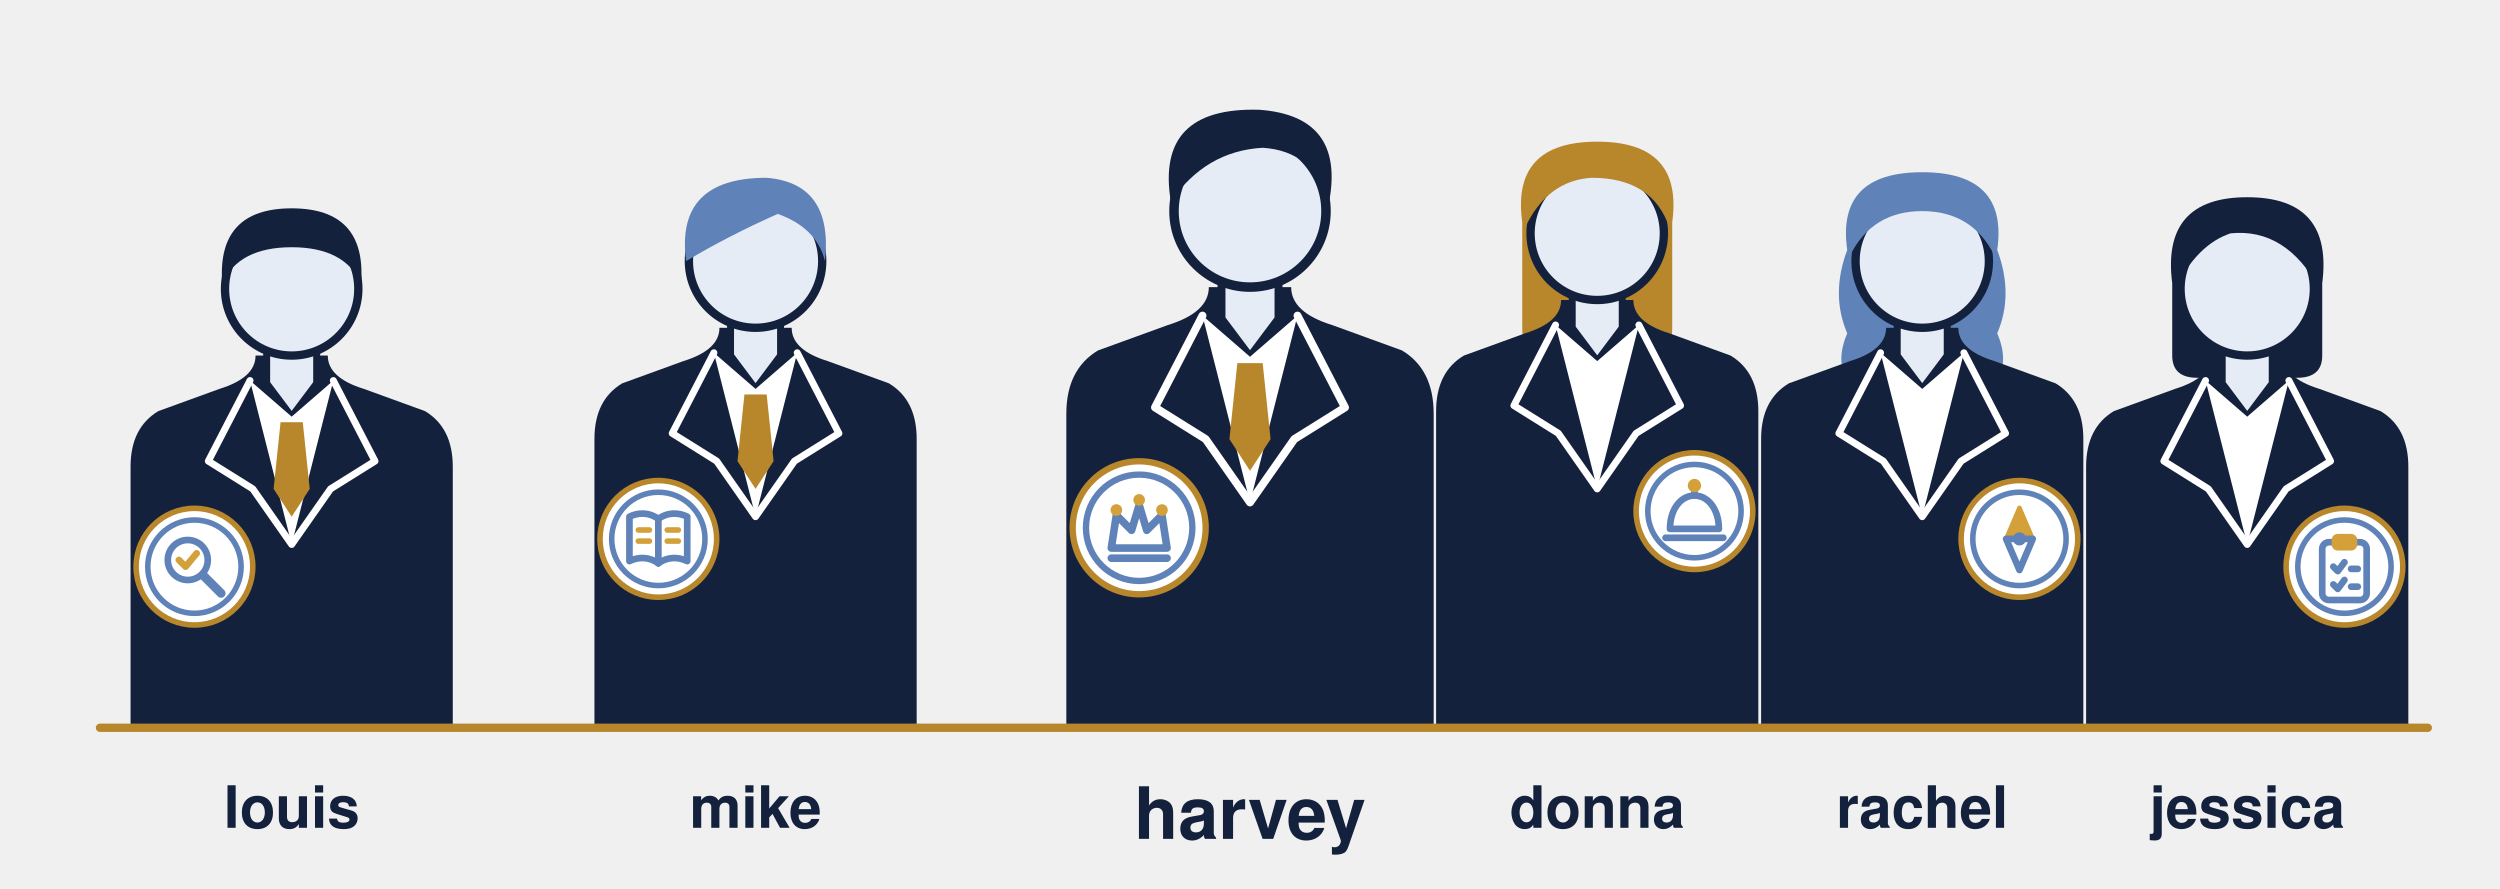
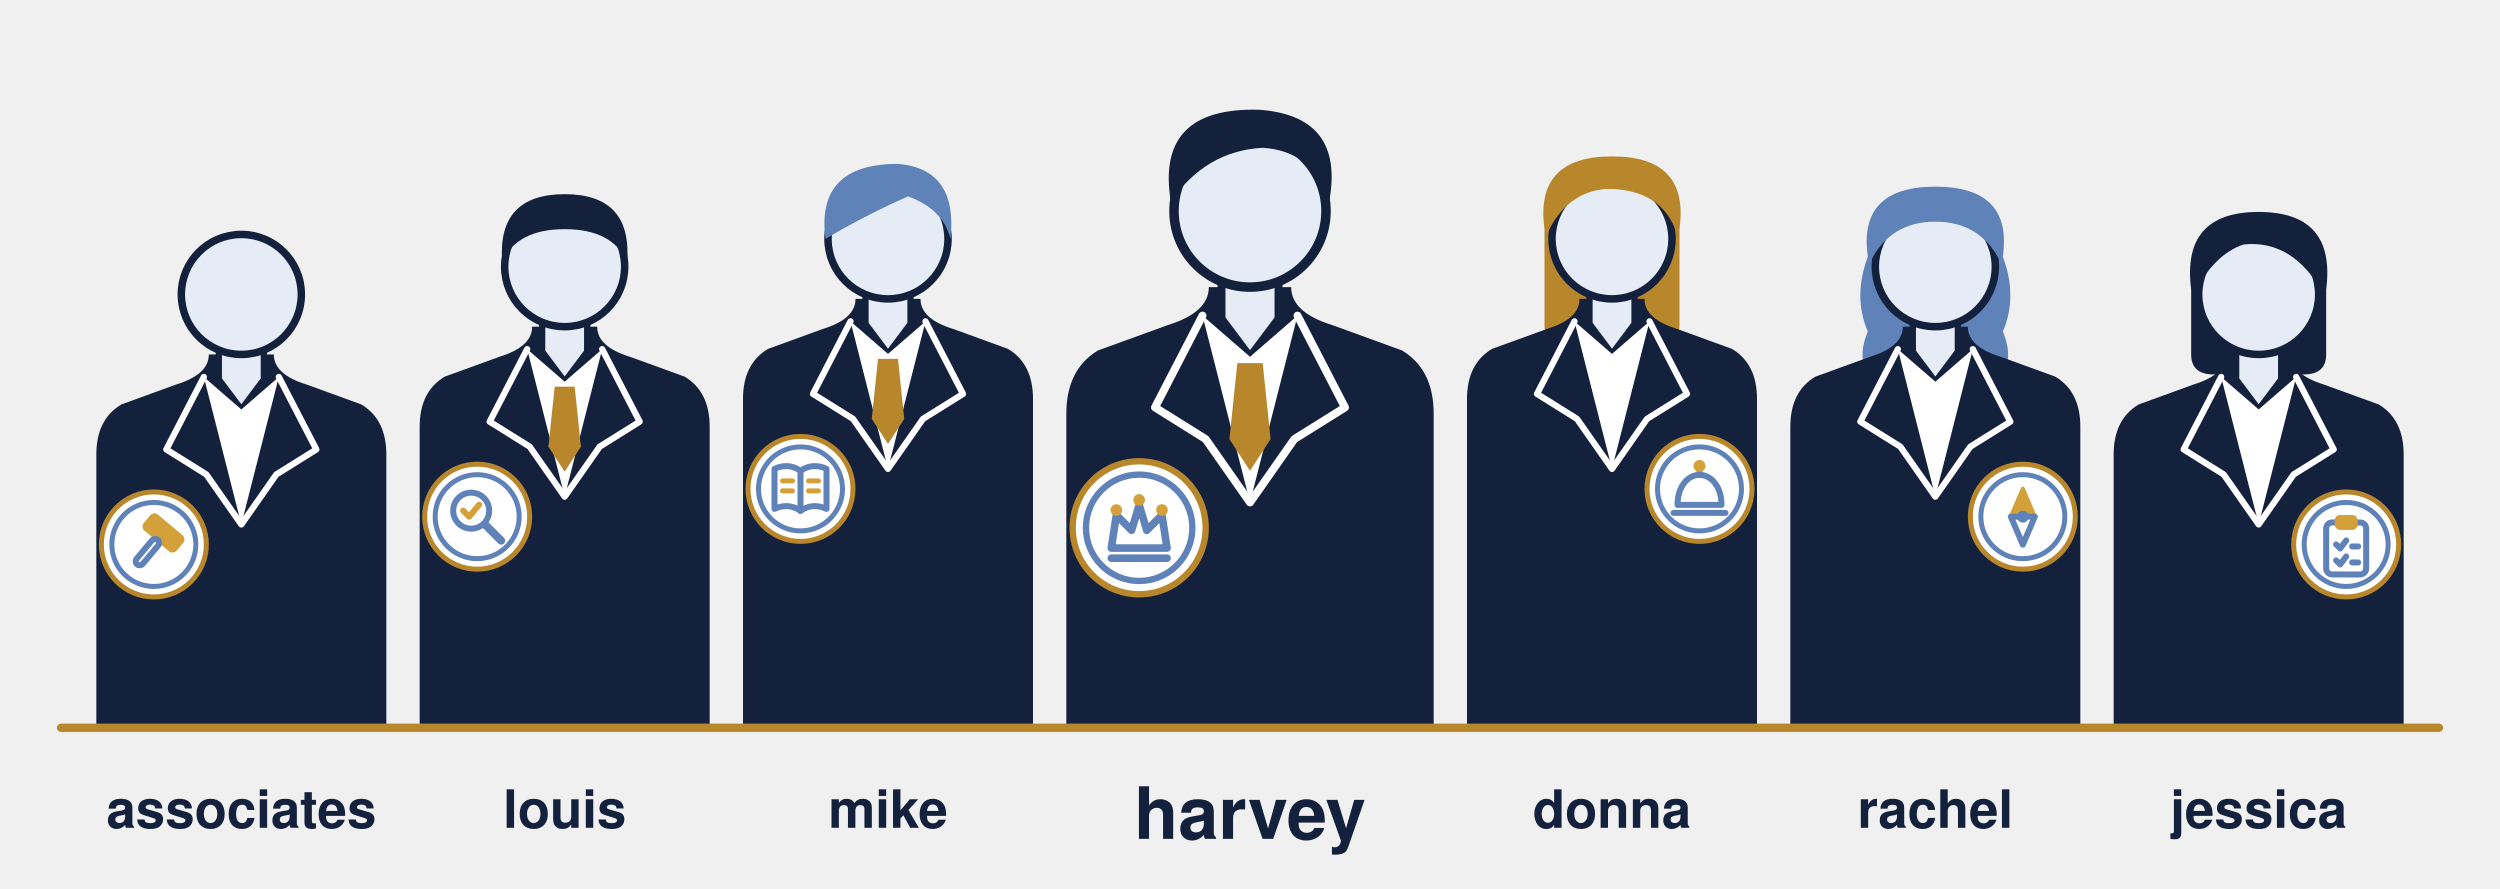
<svg xmlns="http://www.w3.org/2000/svg" viewBox="0 0 900 320" width="900" height="320" role="img" aria-labelledby="t">
-   <g id="louis" transform="translate(105 104) scale(1)">
-     <path d="M-13 24Q-13 32 -26 36L-48 44Q-58 50 -58 64V158H58V64Q58 50 48 44L26 36Q13 32 13 24Z" fill="#14213d" />
+   <g id="associates" transform="translate(86.88 106) scale(0.9)">
+     <path d="M-13 24Q-13 32 -26 36L-48 44Q-58 50 -58 64V173.333H58V64Q58 50 48 44L26 36Q13 32 13 24Z" fill="#14213d" />
+     <path d="M-9 18V34L0 46L9 34V18Z" fill="#e6ecf6" stroke="#14213d" stroke-width="2.5" stroke-linejoin="round" />
+     <path d="M-15 33L0 92L15 33L0 46Z" fill="#ffffff" />
+     <path d="M-15 33L-30 62L-14 72L0 92M15 33L30 62L14 72L0 92" fill="none" stroke="#ffffff" stroke-width="2.5" stroke-linecap="round" stroke-linejoin="round" />
+     <circle r="24" fill="#e6ecf6" stroke="#14213d" stroke-width="3" />
+     <g transform="translate(-35 100)">
+       <circle r="21" fill="#ffffff" stroke="#b8862b" stroke-width="2" />
+       <g transform="scale(.8) translate(-24 -24)">
+         <circle cx="24" cy="24" r="21" fill="none" stroke="#5f82b8" stroke-width="2.5" />
+         <g fill="none" stroke="#5f82b8" stroke-width="3" stroke-linecap="round" stroke-linejoin="round">
+           <g transform="rotate(40 24 24)">
+             <rect x="14" y="12" width="20" height="9" rx="2" fill="#d4a03a" stroke="#d4a03a" stroke-width="1.5" />
+             <rect x="22" y="21" width="4" height="16" rx="2" />
+           </g>
+         </g>
+       </g>
+     </g>
+   </g>
+   <g id="louis" transform="translate(203.28 96) scale(0.9)">
+     <path d="M-13 24Q-13 32 -26 36L-48 44Q-58 50 -58 64V184.444H58V64Q58 50 48 44L26 36Q13 32 13 24Z" fill="#14213d" />
    <path d="M-9 18V34L0 46L9 34V18Z" fill="#e6ecf6" stroke="#14213d" stroke-width="2.5" stroke-linejoin="round" />
    <path d="M-15 33L0 92L15 33L0 46Z" fill="#ffffff" />
    <path d="M-15 33L-30 62L-14 72L0 92M15 33L30 62L14 72L0 92" fill="none" stroke="#ffffff" stroke-width="2.5" stroke-linecap="round" stroke-linejoin="round" />
    <path d="M-4 48H4L6.5 72L0 82L-6.5 72Z" fill="#b8862b" />
    <circle r="24" fill="#e6ecf6" stroke="#14213d" stroke-width="3" />
    <path d="M-25 -2Q-27 -29 0 -29Q27 -29 25 -2Q19 -15 0 -15Q-19 -15 -25 -2Z" fill="#14213d" />
    <g transform="translate(-35 100)">
      <circle r="21" fill="#ffffff" stroke="#b8862b" stroke-width="2" />
      <g transform="scale(.8) translate(-24 -24)">
        <circle cx="24" cy="24" r="21" fill="none" stroke="#5f82b8" stroke-width="2.5" />
        <g fill="none" stroke="#5f82b8" stroke-width="3" stroke-linecap="round" stroke-linejoin="round">
          <circle cx="21" cy="21" r="9" />
          <path d="M28 28L36 36" stroke-width="4" />
          <path d="M17 21L20 24L25 18" stroke="#d4a03a" />
        </g>
      </g>
    </g>
  </g>
-   <g id="mike" transform="translate(272 94) scale(1)">
-     <path d="M-13 24Q-13 32 -26 36L-48 44Q-58 50 -58 64V168H58V64Q58 50 48 44L26 36Q13 32 13 24Z" fill="#14213d" />
+   <g id="mike" transform="translate(319.68 86) scale(0.9)">
+     <path d="M-13 24Q-13 32 -26 36L-48 44Q-58 50 -58 64V195.556H58V64Q58 50 48 44L26 36Q13 32 13 24Z" fill="#14213d" />
    <path d="M-9 18V34L0 46L9 34V18Z" fill="#e6ecf6" stroke="#14213d" stroke-width="2.5" stroke-linejoin="round" />
    <path d="M-15 33L0 92L15 33L0 46Z" fill="#ffffff" />
    <path d="M-15 33L-30 62L-14 72L0 92M15 33L30 62L14 72L0 92" fill="none" stroke="#ffffff" stroke-width="2.5" stroke-linecap="round" stroke-linejoin="round" />
    <path d="M-4 48H4L6.5 72L0 82L-6.5 72Z" fill="#b8862b" />
    <circle r="24" fill="#e6ecf6" stroke="#14213d" stroke-width="3" />
    <path d="M-25 0Q-29 -30 4 -30Q28 -28 25 0Q22 -12 8 -17Q-10 -9 -25 0Z" fill="#5f82b8" />
    <g transform="translate(-35 100)">
      <circle r="21" fill="#ffffff" stroke="#b8862b" stroke-width="2" />
      <g transform="scale(.8) translate(-24 -24)">
        <circle cx="24" cy="24" r="21" fill="none" stroke="#5f82b8" stroke-width="2.5" />
        <g fill="none" stroke="#5f82b8" stroke-width="3" stroke-linecap="round" stroke-linejoin="round">
          <path d="M24 15C20 12 15 12 11 14V34C15 32 20 32 24 35C28 32 33 32 37 34V14C33 12 28 12 24 15Z" />
          <path d="M24 15V35" />
          <path d="M15 20H20M15 25H20M28 20H33M28 25H33" stroke="#d4a03a" stroke-width="2.5" />
        </g>
      </g>
    </g>
  </g>
-   <g id="jessica" transform="translate(809 104) scale(1)">
+   <g id="jessica" transform="translate(813.12 106) scale(0.9)">
    <path d="M-27 -2Q-31 -33 0 -33Q31 -33 27 -2V24Q27 32 18 32H-18Q-27 32 -27 24Z" fill="#14213d" />
-     <path d="M-13 24Q-13 32 -26 36L-48 44Q-58 50 -58 64V158H58V64Q58 50 48 44L26 36Q13 32 13 24Z" fill="#14213d" />
+     <path d="M-13 24Q-13 32 -26 36L-48 44Q-58 50 -58 64V173.333H58V64Q58 50 48 44L26 36Q13 32 13 24Z" fill="#14213d" />
    <path d="M-9 18V34L0 46L9 34V18Z" fill="#e6ecf6" stroke="#14213d" stroke-width="2.5" stroke-linejoin="round" />
    <path d="M-15 33L0 92L15 33L0 46Z" fill="#ffffff" />
    <path d="M-15 33L-30 62L-14 72L0 92M15 33L30 62L14 72L0 92" fill="none" stroke="#ffffff" stroke-width="2.5" stroke-linecap="round" stroke-linejoin="round" />
    <circle r="24" fill="#e6ecf6" stroke="#14213d" stroke-width="3" />
    <path d="M-26 0Q-30 -32 0 -32Q30 -32 26 0Q14 -22 -6 -20Q-18 -16 -26 0Z" fill="#14213d" />
    <g transform="translate(35 100)">
      <circle r="21" fill="#ffffff" stroke="#b8862b" stroke-width="2" />
      <g transform="scale(.8) translate(-24 -24)">
        <circle cx="24" cy="24" r="21" fill="none" stroke="#5f82b8" stroke-width="2.5" />
        <g fill="none" stroke="#5f82b8" stroke-width="3" stroke-linecap="round" stroke-linejoin="round">
          <rect x="14" y="13" width="20" height="26" rx="3" />
          <rect x="19" y="10" width="10" height="6" rx="2" fill="#d4a03a" stroke="#d4a03a" stroke-width="1.5" />
          <path d="M19 24L21 26L24 22M27 25H30M19 32L21 34L24 30M27 33H30" />
        </g>
      </g>
    </g>
  </g>
-   <g id="rachel" transform="translate(692 94) scale(1)">
+   <g id="rachel" transform="translate(696.72 96) scale(0.9)">
    <path d="M-27 -4Q-31 -32 0 -32Q31 -32 27 -4Q33 12 27 26Q33 40 22 48Q8 40 0 48Q-8 40 -22 48Q-33 40 -27 26Q-33 12 -27 -4Z" fill="#5f82b8" />
-     <path d="M-13 24Q-13 32 -26 36L-48 44Q-58 50 -58 64V168H58V64Q58 50 48 44L26 36Q13 32 13 24Z" fill="#14213d" />
+     <path d="M-13 24Q-13 32 -26 36L-48 44Q-58 50 -58 64V184.444H58V64Q58 50 48 44L26 36Q13 32 13 24Z" fill="#14213d" />
    <path d="M-9 18V34L0 46L9 34V18Z" fill="#e6ecf6" stroke="#14213d" stroke-width="2.5" stroke-linejoin="round" />
    <path d="M-15 33L0 92L15 33L0 46Z" fill="#ffffff" />
    <path d="M-15 33L-30 62L-14 72L0 92M15 33L30 62L14 72L0 92" fill="none" stroke="#ffffff" stroke-width="2.5" stroke-linecap="round" stroke-linejoin="round" />
    <circle r="24" fill="#e6ecf6" stroke="#14213d" stroke-width="3" />
    <path d="M-26 -2Q-29 -31 0 -31Q29 -31 26 -2Q18 -18 0 -18Q-18 -18 -26 -2Z" fill="#5f82b8" />
    <g transform="translate(35 100)">
      <circle r="21" fill="#ffffff" stroke="#b8862b" stroke-width="2" />
      <g transform="scale(.8) translate(-24 -24)">
        <circle cx="24" cy="24" r="21" fill="none" stroke="#5f82b8" stroke-width="2.5" />
        <g fill="none" stroke="#5f82b8" stroke-width="3" stroke-linecap="round" stroke-linejoin="round">
          <path d="M24 10L30 24H18Z" fill="#d4a03a" stroke="#d4a03a" stroke-width="2" />
          <path d="M24 38L30 24H18Z" />
          <circle cx="24" cy="24" r="1.5" fill="#5f82b8" />
        </g>
      </g>
    </g>
  </g>
-   <g id="donna" transform="translate(575 84) scale(1)">
+   <g id="donna" transform="translate(580.32 86) scale(0.9)">
    <path d="M-27 -4Q-31 -33 0 -33Q31 -33 27 -4V34Q27 46 16 46H-16Q-27 46 -27 34Z" fill="#b8862b" />
-     <path d="M-13 24Q-13 32 -26 36L-48 44Q-58 50 -58 64V178H58V64Q58 50 48 44L26 36Q13 32 13 24Z" fill="#14213d" />
+     <path d="M-13 24Q-13 32 -26 36L-48 44Q-58 50 -58 64V195.556H58V64Q58 50 48 44L26 36Q13 32 13 24Z" fill="#14213d" />
    <path d="M-9 18V34L0 46L9 34V18Z" fill="#e6ecf6" stroke="#14213d" stroke-width="2.5" stroke-linejoin="round" />
    <path d="M-15 33L0 92L15 33L0 46Z" fill="#ffffff" />
    <path d="M-15 33L-30 62L-14 72L0 92M15 33L30 62L14 72L0 92" fill="none" stroke="#ffffff" stroke-width="2.5" stroke-linecap="round" stroke-linejoin="round" />
    <circle r="24" fill="#e6ecf6" stroke="#14213d" stroke-width="3" />
    <path d="M-26 -2Q-30 -32 0 -32Q30 -32 26 -2Q20 -20 -2 -20Q-18 -19 -26 -2Z" fill="#b8862b" />
    <g transform="translate(35 100)">
      <circle r="21" fill="#ffffff" stroke="#b8862b" stroke-width="2" />
      <g transform="scale(.8) translate(-24 -24)">
        <circle cx="24" cy="24" r="21" fill="none" stroke="#5f82b8" stroke-width="2.5" />
        <g fill="none" stroke="#5f82b8" stroke-width="3" stroke-linecap="round" stroke-linejoin="round">
          <path d="M13 32C13 23 18 17 24 17C30 17 35 23 35 32Z" />
          <path d="M11 36H37" />
          <path d="M24 17V14" />
          <circle cx="24" cy="12.5" r="2.5" fill="#d4a03a" stroke="#d4a03a" stroke-width="1" />
        </g>
      </g>
    </g>
  </g>
  <g id="harvey" transform="translate(450 76) scale(1.14)">
    <path d="M-13 24Q-13 32 -26 36L-48 44Q-58 50 -58 64V163.158H58V64Q58 50 48 44L26 36Q13 32 13 24Z" fill="#14213d" />
    <path d="M-9 18V34L0 46L9 34V18Z" fill="#e6ecf6" stroke="#14213d" stroke-width="2.5" stroke-linejoin="round" />
    <path d="M-15 33L0 92L15 33L0 46Z" fill="#ffffff" />
    <path d="M-15 33L-30 62L-14 72L0 92M15 33L30 62L14 72L0 92" fill="none" stroke="#ffffff" stroke-width="2.5" stroke-linecap="round" stroke-linejoin="round" />
    <path d="M-4 48H4L6.5 72L0 82L-6.5 72Z" fill="#b8862b" />
    <circle r="24" fill="#e6ecf6" stroke="#14213d" stroke-width="3" />
    <path d="M-25 -3Q-30 -33 3 -32Q30 -30 25 -3Q20 -19 4 -20Q-14 -19 -25 -3Z" fill="#14213d" />
    <g transform="translate(-35 100)">
      <circle r="21" fill="#ffffff" stroke="#b8862b" stroke-width="2" />
      <g transform="scale(.8) translate(-24 -24)">
        <circle cx="24" cy="24" r="21" fill="none" stroke="#5f82b8" stroke-width="2.5" />
        <g fill="none" stroke="#5f82b8" stroke-width="3" stroke-linecap="round" stroke-linejoin="round">
          <path d="M13 32L15 19L21 25L24 15L27 25L33 19L35 32Z" />
          <path d="M13 36H35" />
          <circle cx="15" cy="17" r="1.8" fill="#d4a03a" stroke="#d4a03a" stroke-width="1" />
          <circle cx="24" cy="13" r="1.8" fill="#d4a03a" stroke="#d4a03a" stroke-width="1" />
          <circle cx="33" cy="17" r="1.8" fill="#d4a03a" stroke="#d4a03a" stroke-width="1" />
        </g>
      </g>
    </g>
  </g>
-   <path d="M36 262H874" stroke="#b8862b" stroke-width="3" stroke-linecap="round" />
+   <path d="M22 262H878" stroke="#b8862b" stroke-width="3" stroke-linecap="round" />
  <g fill="#14213d" font-family="'Helvetica Neue', Helvetica, Arial, sans-serif" font-weight="600" text-anchor="middle">
-     <text x="105" y="298" font-size="21">louis</text>
-     <text x="272" y="298" font-size="21">mike</text>
-     <text x="450" y="302" font-size="26">harvey</text>
-     <text x="575" y="298" font-size="21">donna</text>
-     <text x="692" y="298" font-size="21">rachel</text>
-     <text x="809" y="298" font-size="21">jessica</text>
+     <text x="86.9" y="298" font-size="19">associates</text>
+     <text x="203.3" y="298" font-size="19">louis</text>
+     <text x="319.7" y="298" font-size="19">mike</text>
+     <text x="450.0" y="302" font-size="26">harvey</text>
+     <text x="580.3" y="298" font-size="19">donna</text>
+     <text x="696.7" y="298" font-size="19">rachel</text>
+     <text x="813.1" y="298" font-size="19">jessica</text>
  </g>
</svg>
